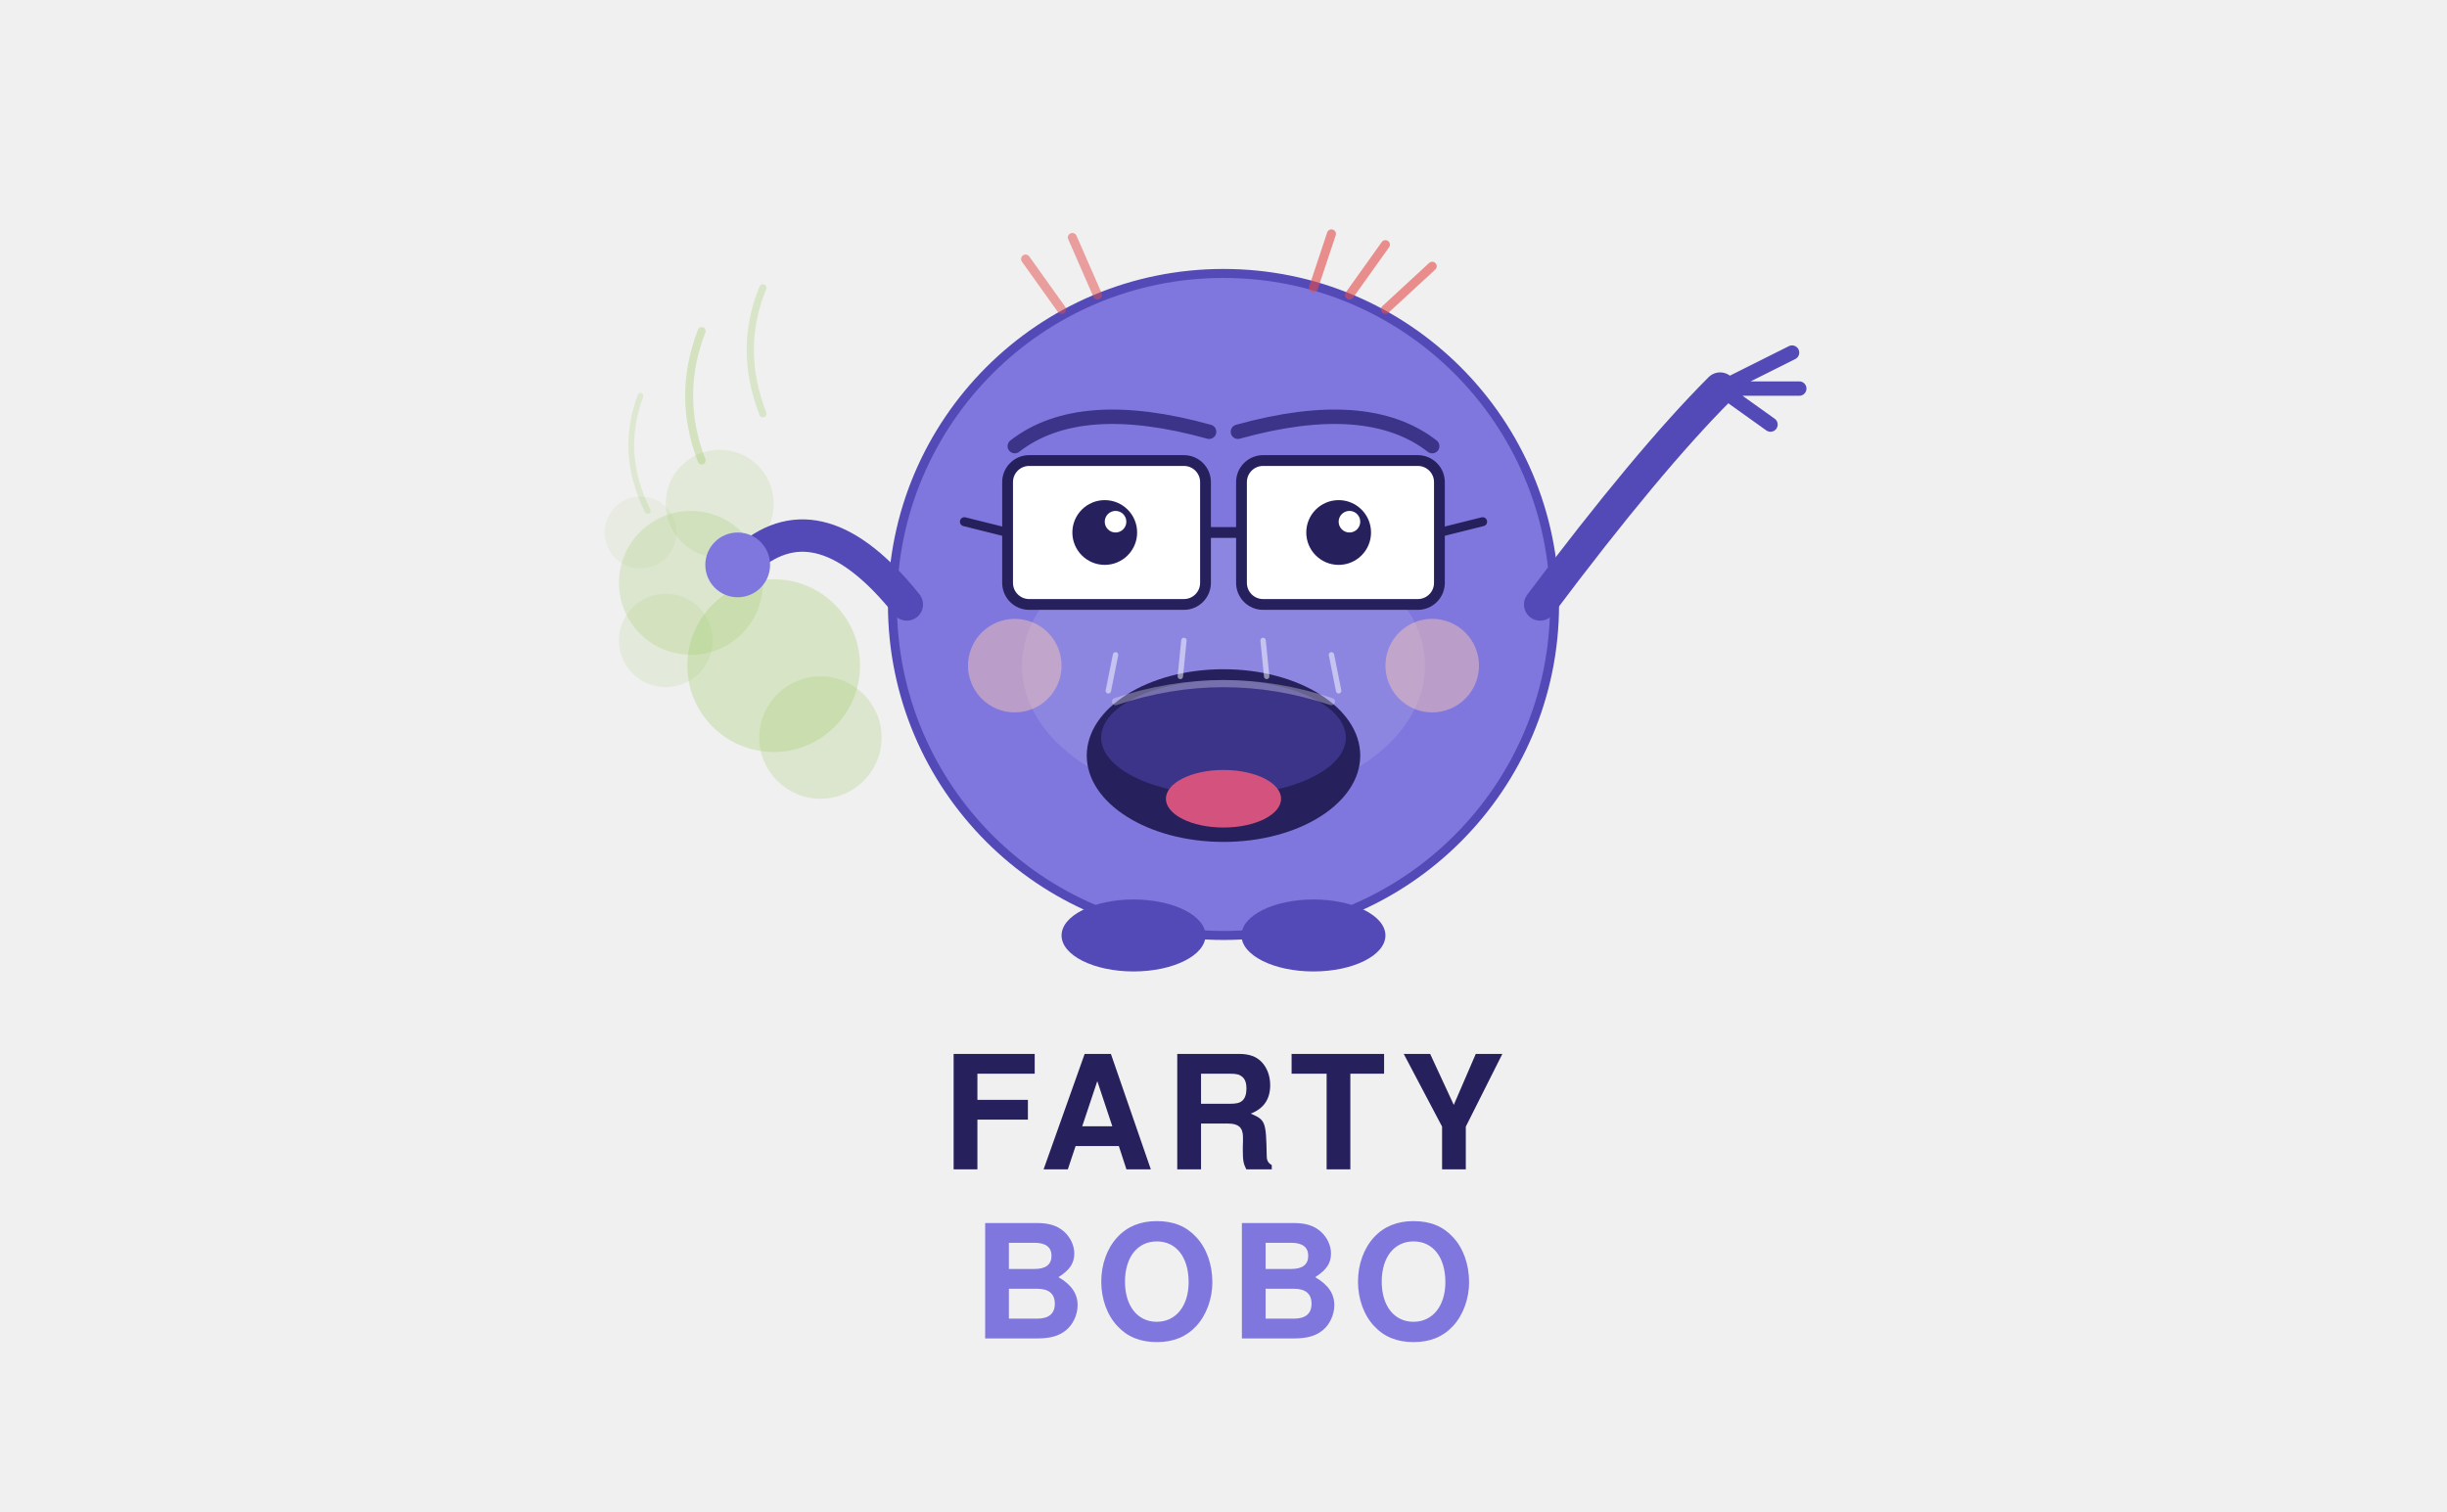
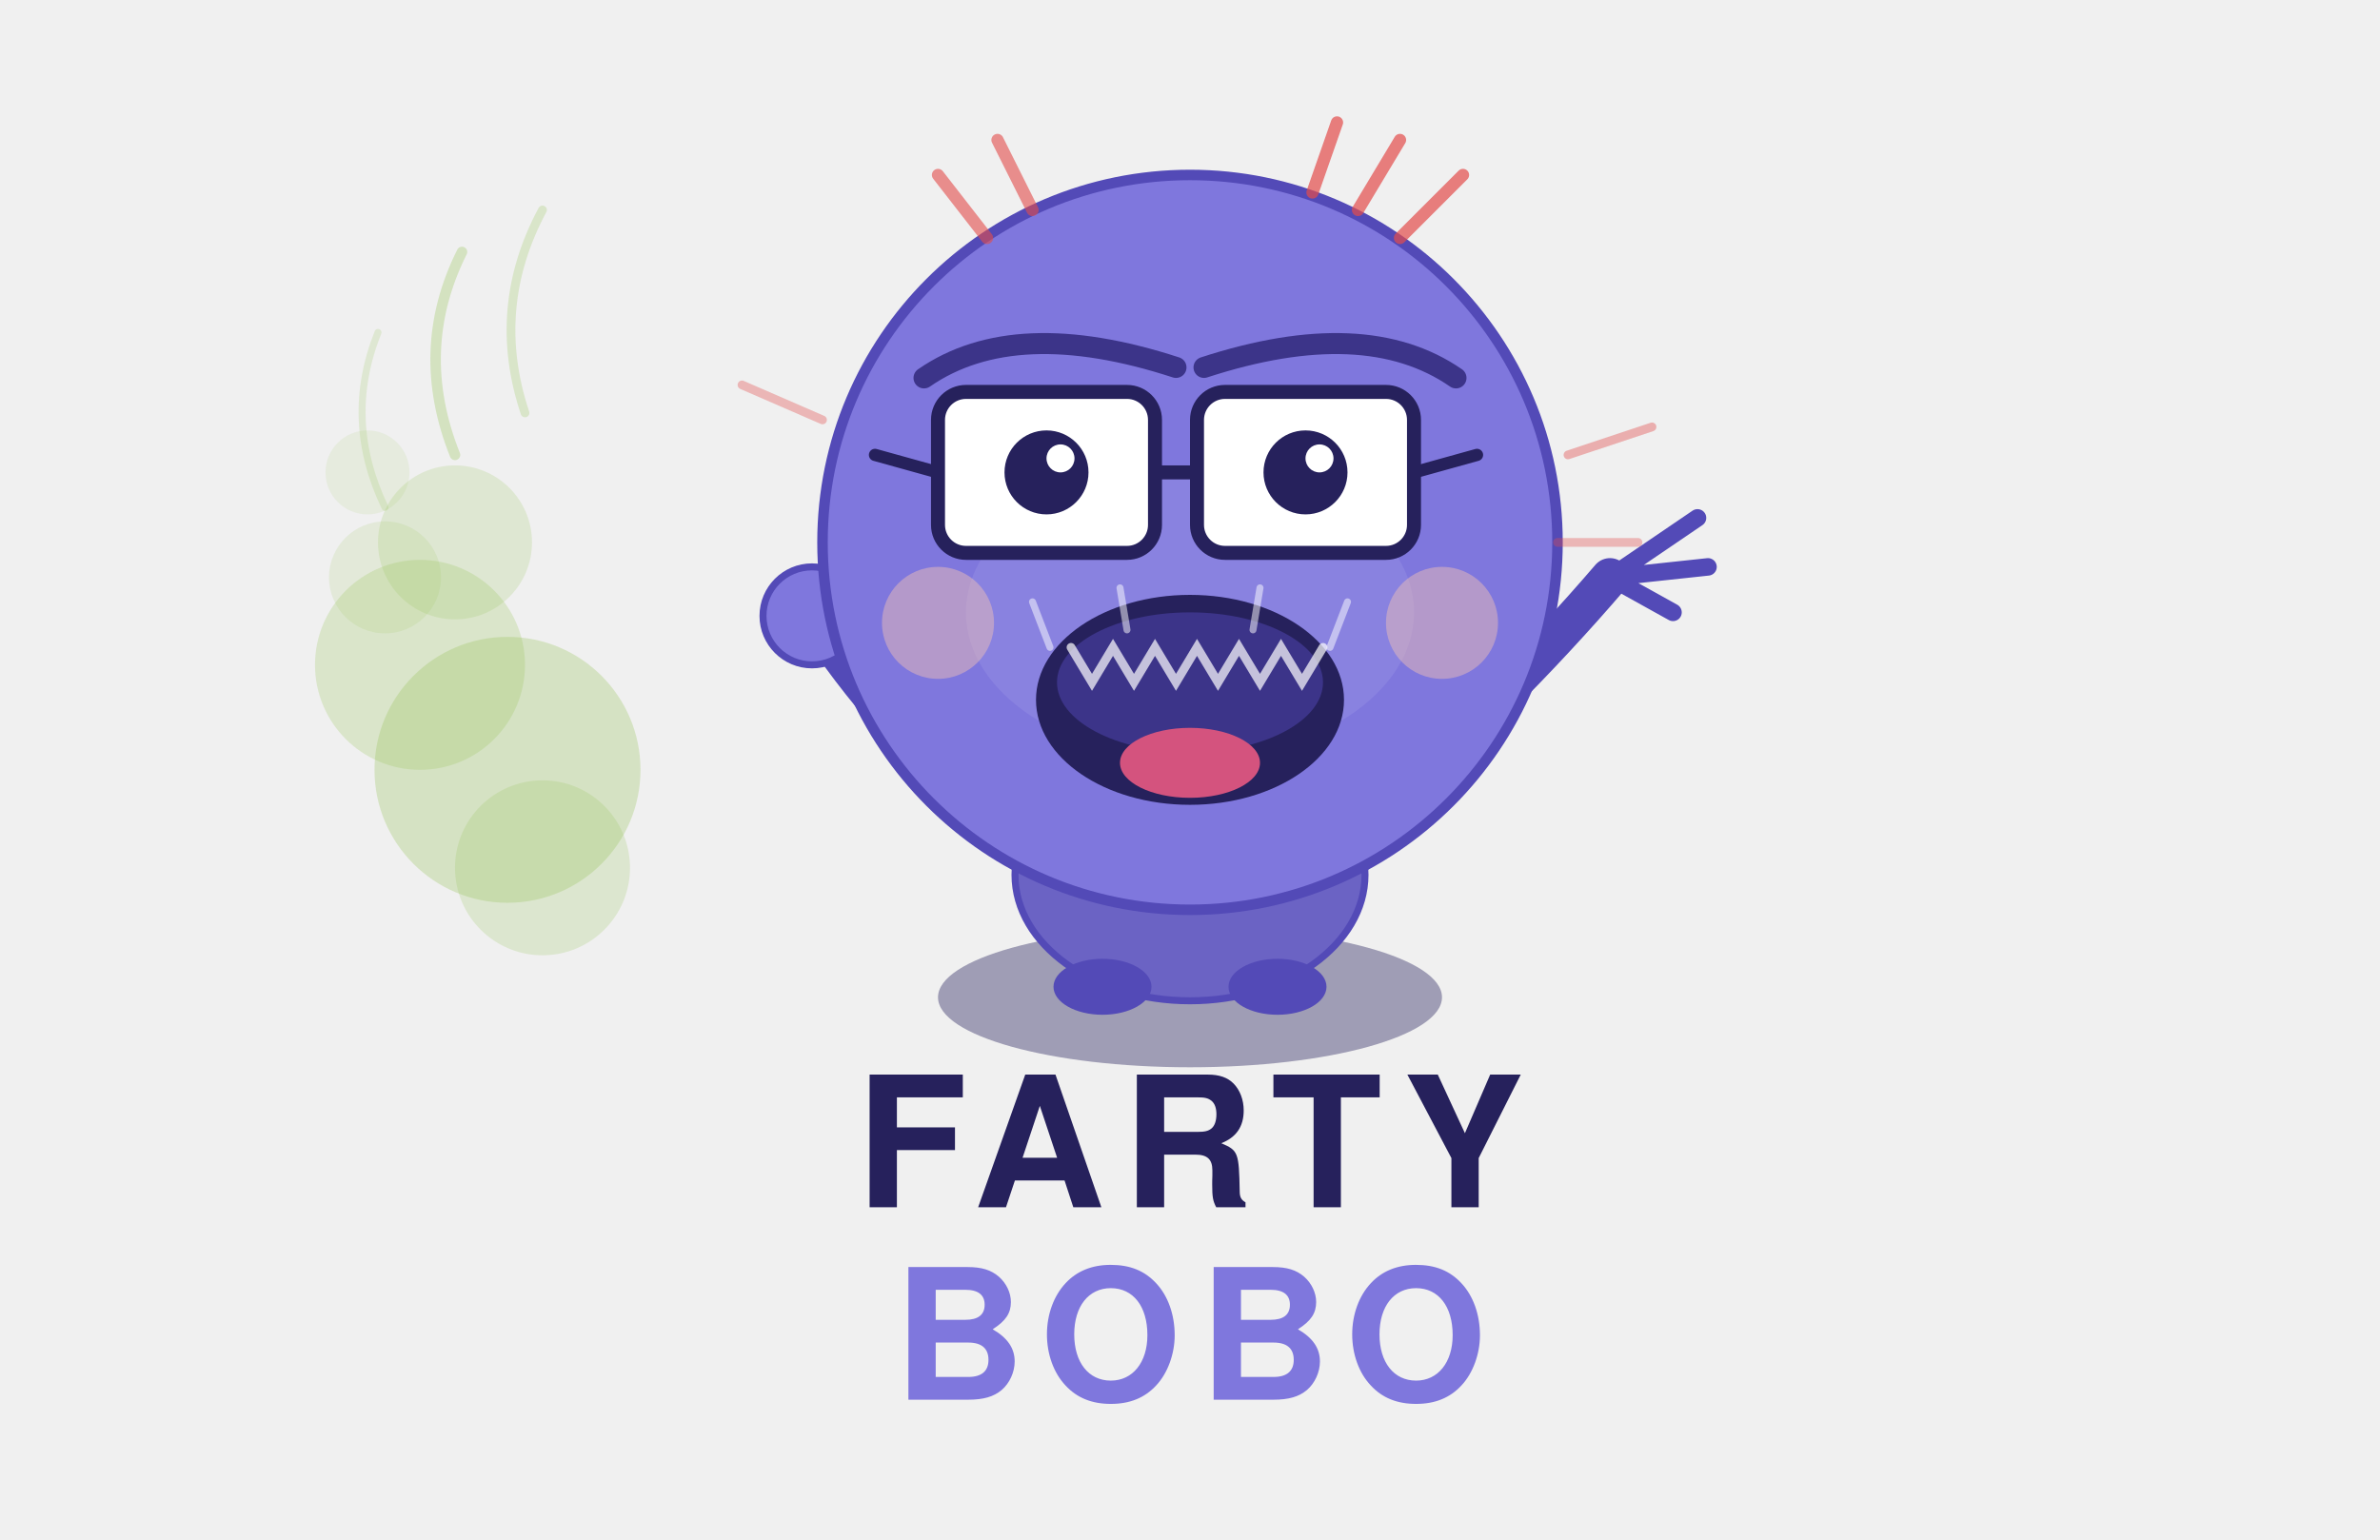
- <svg xmlns="http://www.w3.org/2000/svg" width="680" height="420" viewBox="0 0 680 420">
-   <circle cx="215" cy="185" r="24" fill="#97C459" opacity="0.28" />
-   <circle cx="192" cy="162" r="20" fill="#97C459" opacity="0.22" />
-   <circle cx="200" cy="140" r="15" fill="#97C459" opacity="0.16" />
-   <circle cx="228" cy="205" r="17" fill="#97C459" opacity="0.22" />
-   <circle cx="185" cy="178" r="13" fill="#97C459" opacity="0.14" />
-   <circle cx="178" cy="148" r="10" fill="#97C459" opacity="0.1" />
-   <path d="M195 128 Q188 110 195 92" fill="none" stroke="#97C459" stroke-width="2.2" stroke-linecap="round" opacity="0.32" />
-   <path d="M212 115 Q205 97 212 80" fill="none" stroke="#97C459" stroke-width="2" stroke-linecap="round" opacity="0.26" />
-   <path d="M180 142 Q172 126 178 110" fill="none" stroke="#97C459" stroke-width="1.6" stroke-linecap="round" opacity="0.2" />
-   <circle cx="340" cy="168" r="92" fill="#7F77DD" />
-   <circle cx="340" cy="168" r="92" fill="none" stroke="#534AB7" stroke-width="2.5" />
-   <ellipse cx="340" cy="185" rx="56" ry="38" fill="#AFA9EC" opacity="0.3" />
-   <path d="M252 168 Q228 138 208 155" fill="none" stroke="#534AB7" stroke-width="9" stroke-linecap="round" />
-   <circle cx="205" cy="157" r="9" fill="#7F77DD" />
-   <path d="M428 168 Q458 128 478 108" fill="none" stroke="#534AB7" stroke-width="9" stroke-linecap="round" />
-   <path d="M478 108 L498 98 M478 108 L492 118 M478 108 L500 108" fill="none" stroke="#534AB7" stroke-width="4" stroke-linecap="round" />
-   <ellipse cx="315" cy="260" rx="20" ry="10" fill="#534AB7" />
-   <ellipse cx="365" cy="260" rx="20" ry="10" fill="#534AB7" />
-   <rect x="280" y="128" width="55" height="40" rx="6" fill="white" stroke="#26215C" stroke-width="3" />
-   <rect x="345" y="128" width="55" height="40" rx="6" fill="white" stroke="#26215C" stroke-width="3" />
-   <line x1="335" y1="148" x2="345" y2="148" stroke="#26215C" stroke-width="3" />
-   <line x1="280" y1="148" x2="268" y2="145" stroke="#26215C" stroke-width="2.5" stroke-linecap="round" />
-   <line x1="400" y1="148" x2="412" y2="145" stroke="#26215C" stroke-width="2.5" stroke-linecap="round" />
-   <circle cx="307" cy="148" r="9" fill="#26215C" />
-   <circle cx="310" cy="145" r="3" fill="white" />
-   <circle cx="372" cy="148" r="9" fill="#26215C" />
-   <circle cx="375" cy="145" r="3" fill="white" />
-   <path d="M282 124 Q300 110 336 120" fill="none" stroke="#3C3489" stroke-width="4" stroke-linecap="round" />
-   <path d="M344 120 Q380 110 398 124" fill="none" stroke="#3C3489" stroke-width="4" stroke-linecap="round" />
-   <ellipse cx="340" cy="210" rx="38" ry="24" fill="#26215C" />
-   <ellipse cx="340" cy="205" rx="34" ry="16" fill="#3C3489" />
-   <path d="M310 195 Q340 185 370 195" fill="none" stroke="white" stroke-width="2" stroke-linecap="round" opacity="0.3" />
-   <ellipse cx="340" cy="222" rx="16" ry="8" fill="#D4537E" />
-   <path d="M308 192 L310 182" fill="none" stroke="white" stroke-width="1.5" stroke-linecap="round" opacity="0.5" />
-   <path d="M328 188 L329 178" fill="none" stroke="white" stroke-width="1.5" stroke-linecap="round" opacity="0.5" />
-   <path d="M352 188 L351 178" fill="none" stroke="white" stroke-width="1.5" stroke-linecap="round" opacity="0.5" />
-   <path d="M372 192 L370 182" fill="none" stroke="white" stroke-width="1.5" stroke-linecap="round" opacity="0.5" />
-   <circle cx="282" cy="185" r="13" fill="#F5C4B3" opacity="0.5" />
-   <circle cx="398" cy="185" r="13" fill="#F5C4B3" opacity="0.5" />
-   <path d="M365 80 L370 65 M375 82 L385 68 M385 86 L398 74" fill="none" stroke="#E24B4A" stroke-width="2.5" stroke-linecap="round" opacity="0.6" />
-   <path d="M305 82 L298 66 M295 86 L285 72" fill="none" stroke="#E24B4A" stroke-width="2.5" stroke-linecap="round" opacity="0.5" />
-   <text x="340" y="325" text-anchor="middle" font-family="Helvetica, Arial, sans-serif" font-weight="600" font-size="44" fill="#26215C" letter-spacing="3">FARTY</text>
-   <text x="340" y="372" text-anchor="middle" font-family="Helvetica, Arial, sans-serif" font-weight="600" font-size="44" fill="#7F77DD" letter-spacing="3">BOBO</text>
+ <svg xmlns="http://www.w3.org/2000/svg" width="680" height="440" viewBox="0 0 680 440">
+   <circle cx="145" cy="220" r="38" fill="#97C459" opacity="0.3" />
+   <circle cx="120" cy="190" r="30" fill="#97C459" opacity="0.25" />
+   <circle cx="130" cy="155" r="22" fill="#97C459" opacity="0.2" />
+   <circle cx="155" cy="248" r="25" fill="#97C459" opacity="0.22" />
+   <circle cx="110" cy="165" r="16" fill="#97C459" opacity="0.15" />
+   <circle cx="105" cy="135" r="12" fill="#97C459" opacity="0.12" />
+   <path d="M130 130 Q118 100 132 72" fill="none" stroke="#97C459" stroke-width="3" stroke-linecap="round" opacity="0.32" />
+   <path d="M150 118 Q140 88 155 60" fill="none" stroke="#97C459" stroke-width="2.5" stroke-linecap="round" opacity="0.26" />
+   <path d="M110 145 Q98 120 108 95" fill="none" stroke="#97C459" stroke-width="2" stroke-linecap="round" opacity="0.2" />
+   <ellipse cx="340" cy="285" rx="72" ry="20" fill="#26215C" opacity="0.4" />
+   <ellipse cx="340" cy="250" rx="50" ry="36" fill="#6B63C4" />
+   <ellipse cx="340" cy="250" rx="50" ry="36" fill="none" stroke="#534AB7" stroke-width="2" />
+   <ellipse cx="315" cy="282" rx="14" ry="8" fill="#534AB7" />
+   <ellipse cx="365" cy="282" rx="14" ry="8" fill="#534AB7" />
+   <path d="M290 240 Q255 210 235 180" fill="none" stroke="#534AB7" stroke-width="11" stroke-linecap="round" />
+   <circle cx="232" cy="176" r="14" fill="#7F77DD" />
+   <circle cx="232" cy="176" r="14" fill="none" stroke="#534AB7" stroke-width="2" />
+   <path d="M390 235 Q430 200 460 165" fill="none" stroke="#534AB7" stroke-width="11" stroke-linecap="round" />
+   <path d="M460 165 L485 148 M460 165 L478 175 M460 165 L488 162" fill="none" stroke="#534AB7" stroke-width="5" stroke-linecap="round" />
+   <circle cx="340" cy="155" r="105" fill="#7F77DD" />
+   <circle cx="340" cy="155" r="105" fill="none" stroke="#534AB7" stroke-width="3" />
+   <ellipse cx="340" cy="175" rx="64" ry="42" fill="#AFA9EC" opacity="0.22" />
+   <rect x="268" y="112" width="62" height="46" rx="8" fill="white" stroke="#26215C" stroke-width="4" />
+   <rect x="342" y="112" width="62" height="46" rx="8" fill="white" stroke="#26215C" stroke-width="4" />
+   <line x1="330" y1="135" x2="342" y2="135" stroke="#26215C" stroke-width="4" />
+   <line x1="268" y1="135" x2="250" y2="130" stroke="#26215C" stroke-width="3.5" stroke-linecap="round" />
+   <line x1="404" y1="135" x2="422" y2="130" stroke="#26215C" stroke-width="3.5" stroke-linecap="round" />
+   <circle cx="299" cy="135" r="12" fill="#26215C" />
+   <circle cx="303" cy="131" r="4" fill="white" />
+   <circle cx="373" cy="135" r="12" fill="#26215C" />
+   <circle cx="377" cy="131" r="4" fill="white" />
+   <path d="M264 108 Q290 90 336 105" fill="none" stroke="#3C3489" stroke-width="6" stroke-linecap="round" />
+   <path d="M344 105 Q390 90 416 108" fill="none" stroke="#3C3489" stroke-width="6" stroke-linecap="round" />
+   <ellipse cx="340" cy="200" rx="44" ry="30" fill="#26215C" />
+   <ellipse cx="340" cy="195" rx="38" ry="20" fill="#3C3489" />
+   <path d="M306 185 L312 195 L318 185 L324 195 L330 185 L336 195 L342 185 L348 195 L354 185 L360 195 L366 185 L372 195 L378 185" fill="none" stroke="white" stroke-width="2.5" stroke-linecap="round" opacity="0.7" />
+   <ellipse cx="340" cy="218" rx="20" ry="10" fill="#D4537E" />
+   <path d="M300 185 L295 172" fill="none" stroke="white" stroke-width="2" stroke-linecap="round" opacity="0.5" />
+   <path d="M322 180 L320 168" fill="none" stroke="white" stroke-width="2" stroke-linecap="round" opacity="0.5" />
+   <path d="M358 180 L360 168" fill="none" stroke="white" stroke-width="2" stroke-linecap="round" opacity="0.5" />
+   <path d="M380 185 L385 172" fill="none" stroke="white" stroke-width="2" stroke-linecap="round" opacity="0.5" />
+   <circle cx="268" cy="178" r="16" fill="#F5C4B3" opacity="0.45" />
+   <circle cx="412" cy="178" r="16" fill="#F5C4B3" opacity="0.45" />
+   <path d="M375 55 L382 35 M388 60 L400 40 M400 68 L418 50" fill="none" stroke="#E24B4A" stroke-width="3.5" stroke-linecap="round" opacity="0.7" />
+   <path d="M295 60 L285 40 M282 68 L268 50" fill="none" stroke="#E24B4A" stroke-width="3.5" stroke-linecap="round" opacity="0.6" />
+   <path d="M448 130 L472 122" fill="none" stroke="#E24B4A" stroke-width="2.5" stroke-linecap="round" opacity="0.4" />
+   <path d="M445 155 L468 155" fill="none" stroke="#E24B4A" stroke-width="2.5" stroke-linecap="round" opacity="0.35" />
+   <path d="M235 120 L212 110" fill="none" stroke="#E24B4A" stroke-width="2.5" stroke-linecap="round" opacity="0.35" />
+   <text x="340" y="345" text-anchor="middle" font-family="Impact, Helvetica, Arial, sans-serif" font-weight="900" font-size="52" fill="#26215C" letter-spacing="5">FARTY</text>
+   <text x="340" y="400" text-anchor="middle" font-family="Impact, Helvetica, Arial, sans-serif" font-weight="900" font-size="52" fill="#7F77DD" letter-spacing="5">BOBO</text>
</svg>
